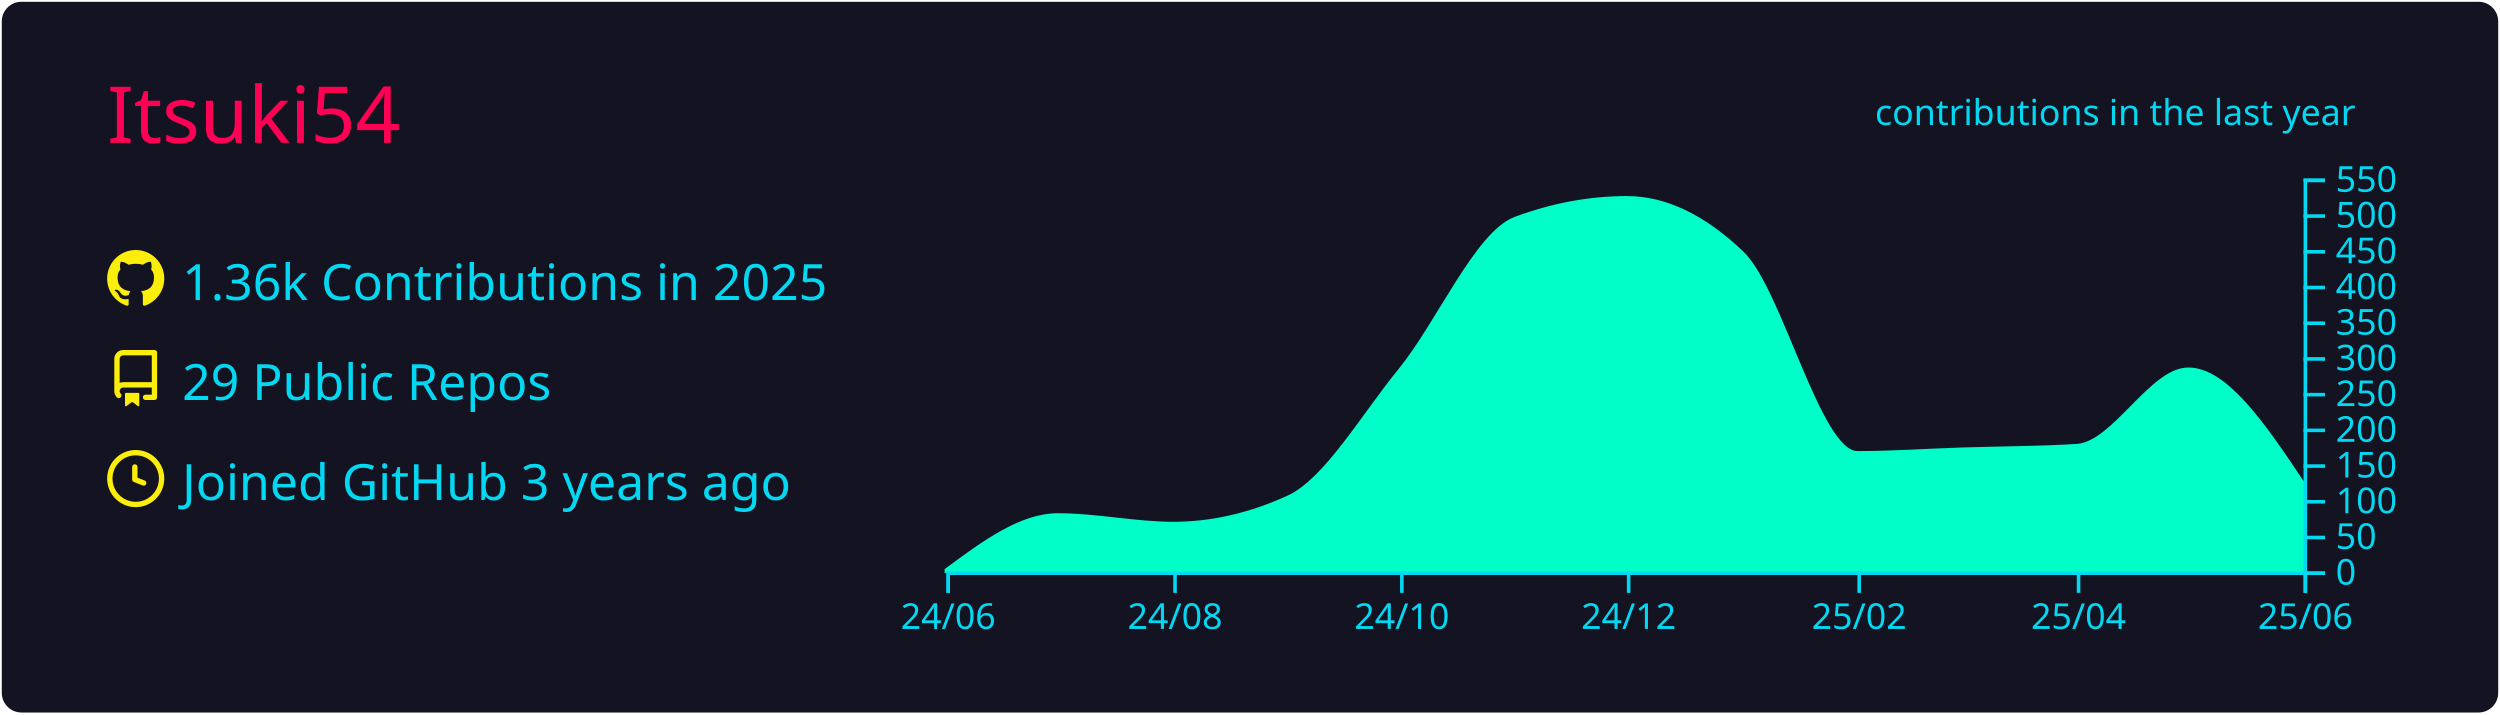
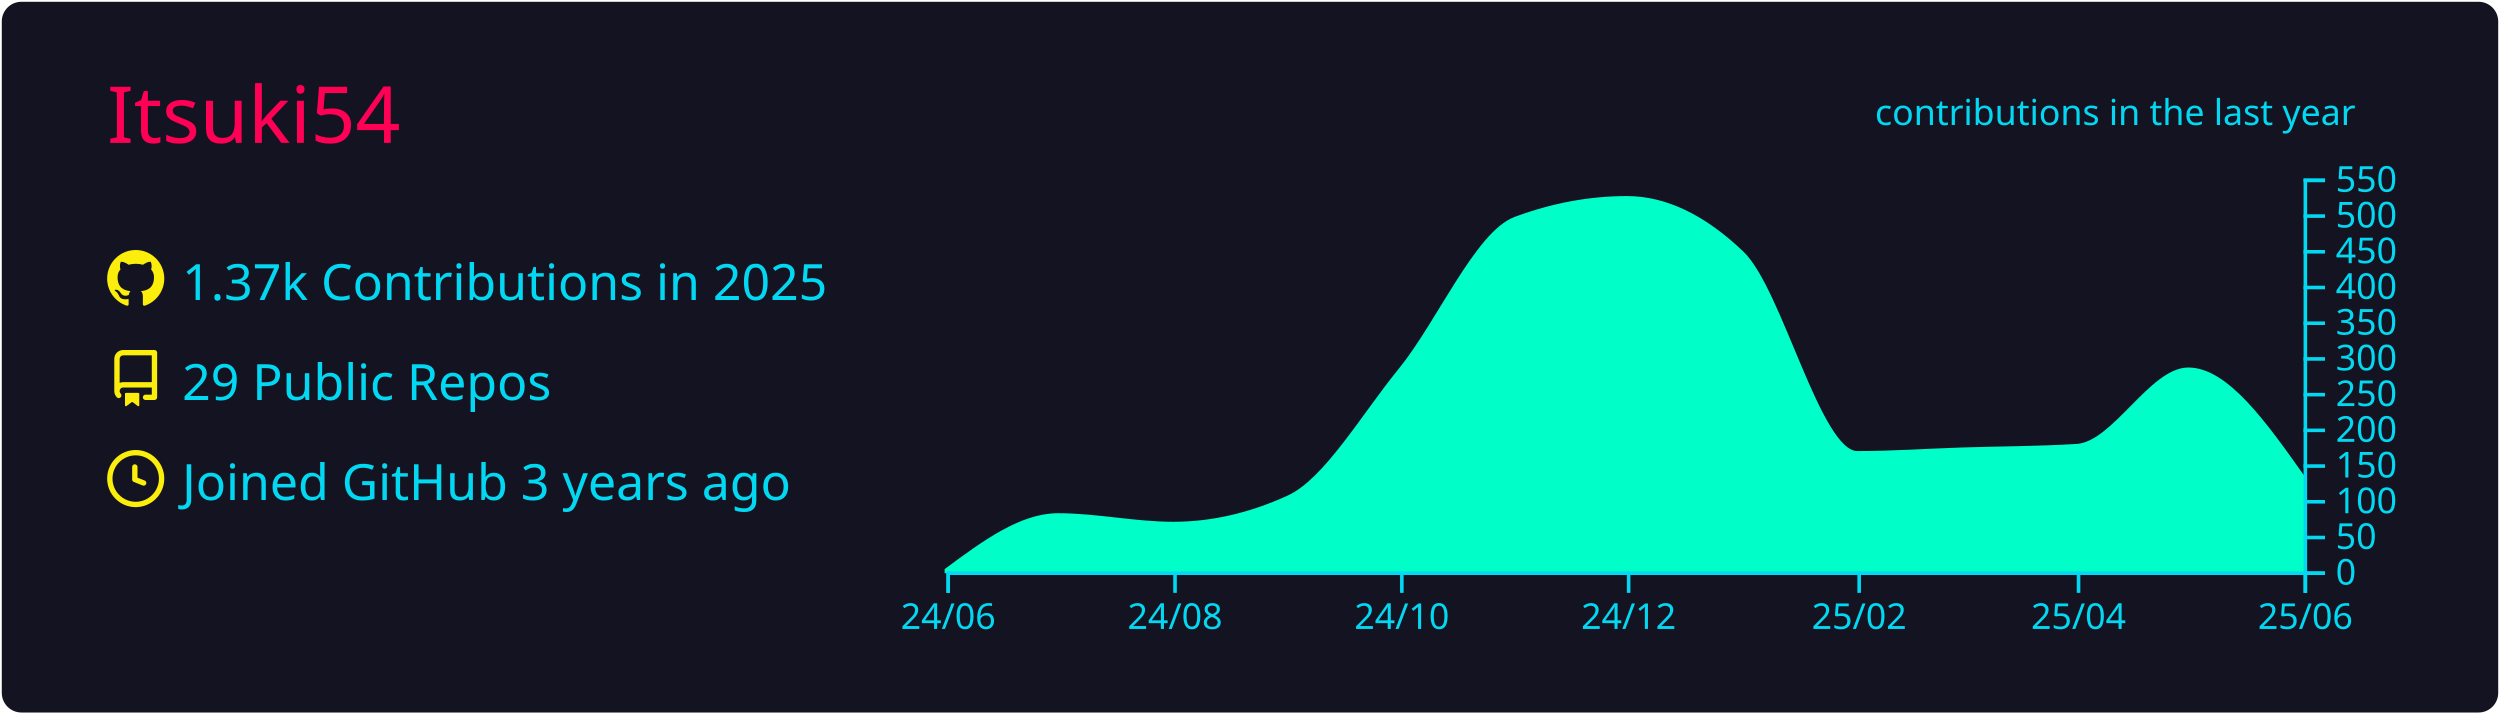
<svg xmlns="http://www.w3.org/2000/svg" width="700" height="200" viewBox="0 0 700 200">
  <style>* {
          font-family: 'Segoe UI', Ubuntu, "Helvetica Neue", Sans-Serif
        }</style>
  <rect x="1" y="1" rx="5" ry="5" height="99%" width="99.714%" stroke="#141321" stroke-width="1" fill="#141321" stroke-opacity="1" />
  <text x="30" y="40" style="font-size: 22px; fill: #ff0055;">Itsuki54</text>
  <g transform="translate(0,40)">
    <g transform="translate(30,30)">
      <g transform="translate(0,0)" width="14" height="14" fill="#fcee0c">
        <path fill-rule="evenodd" d="M8 0C3.58 0 0 3.58 0 8c0 3.54 2.29 6.53 5.47 7.59.4.07.55-.17.55-.38 0-.19-.01-.82-.01-1.49-2.01.37-2.53-.49-2.69-.94-.09-.23-.48-.94-.82-1.13-.28-.15-.68-.52-.01-.53.63-.01 1.08.58 1.23.82.72 1.21 1.87.87 2.33.66.07-.52.28-.87.51-1.07-1.78-.2-3.64-.89-3.64-3.95 0-.87.31-1.59.82-2.15-.08-.2-.36-1.02.08-2.12 0 0 .67-.21 2.2.82.64-.18 1.32-.27 2-.27.68 0 1.36.09 2 .27 1.53-1.04 2.2-.82 2.2-.82.44 1.1.16 1.92.08 2.12.51.56.82 1.27.82 2.15 0 3.07-1.87 3.75-3.65 3.95.29.25.54.73.54 1.48 0 1.07-.01 1.93-.01 2.2 0 .21.15.46.55.38A8.013 8.013 0 0016 8c0-4.42-3.58-8-8-8z" />
      </g>
      <g transform="translate(0,28)" width="14" height="14" fill="#fcee0c">
        <path fill-rule="evenodd" d="M2 2.5A2.5 2.5 0 014.5 0h8.75a.75.75 0 01.75.75v12.5a.75.75 0 01-.75.75h-2.5a.75.75 0 110-1.5h1.75v-2h-8a1 1 0 00-.714 1.7.75.75 0 01-1.072 1.05A2.495 2.495 0 012 11.5v-9zm10.5-1V9h-8c-.356 0-.694.074-1 .208V2.5a1 1 0 011-1h8zM5 12.25v3.25a.25.25 0 00.4.2l1.45-1.087a.25.25 0 01.3 0L8.6 15.7a.25.25 0 00.4-.2v-3.25a.25.25 0 00-.25-.25h-3.5a.25.25 0 00-.25.25z" />
      </g>
      <g transform="translate(0,56)" width="14" height="14" fill="#fcee0c">
        <path fill-rule="evenodd" d="M1.5 8a6.5 6.5 0 1113 0 6.5 6.5 0 01-13 0zM8 0a8 8 0 100 16A8 8 0 008 0zm.5 4.75a.75.75 0 00-1.5 0v3.5a.75.75 0 00.471.696l2.5 1a.75.75 0 00.557-1.392L8.5 7.742V4.75z" />
      </g>
-       <text x="21" y="14" style="fill: #03d8f3; font-size: 14px;">1.36k Contributions in 2025</text>
+       <text x="21" y="14" style="fill: #03d8f3; font-size: 14px;">1.37k Contributions in 2025</text>
      <text x="21" y="42" style="fill: #03d8f3; font-size: 14px;">29 Public Repos</text>
      <text x="21" y="70" style="fill: #03d8f3; font-size: 14px;">Joined GitHub 3 years ago</text>
    </g>
    <g color="#00ffc8" transform="translate(295,10)">
-       <path transform="translate(-30,0)" stroke="#00ffc8" fill="#00ffc8" opacity="1" d="M0,109.6C10.411,101.9,20.822,94.2,31.233,94.2C41.991,94.2,52.749,96.6,63.507,96.6C74.265,96.6,85.023,94.133,95.781,89.2C106.192,84.426,116.603,66.357,127.014,53.6C137.772,40.418,148.53,15.196,159.288,11.2C169.699,7.333,180.11,5.4,190.521,5.4C201.279,5.4,212.037,10.533,222.795,20.8C233.553,31.067,244.311,76.8,255.068,76.8C264.785,76.8,274.502,76.118,284.219,75.8C294.977,75.448,305.735,75.467,316.493,74.8C326.904,74.155,337.315,53.4,347.726,53.4C358.484,53.4,369.242,69.5,380,85.6L380,110C369.242,110,358.484,110,347.726,110C337.315,110,326.904,110,316.493,110C305.735,110,294.977,110,284.219,110C274.502,110,264.785,110,255.068,110C244.311,110,233.553,110,222.795,110C212.037,110,201.279,110,190.521,110C180.11,110,169.699,110,159.288,110C148.53,110,137.772,110,127.014,110C116.603,110,106.192,110,95.781,110C85.023,110,74.265,110,63.507,110C52.749,110,41.991,110,31.233,110C20.822,110,10.411,110,0,110Z" />
+       <path transform="translate(-30,0)" stroke="#00ffc8" fill="#00ffc8" opacity="1" d="M0,109.6C10.411,101.9,20.822,94.2,31.233,94.2C41.991,94.2,52.749,96.6,63.507,96.6C74.265,96.6,85.023,94.133,95.781,89.2C106.192,84.426,116.603,66.357,127.014,53.6C137.772,40.418,148.53,15.196,159.288,11.2C169.699,7.333,180.11,5.4,190.521,5.4C201.279,5.4,212.037,10.533,222.795,20.8C233.553,31.067,244.311,76.8,255.068,76.8C264.785,76.8,274.502,76.118,284.219,75.8C294.977,75.448,305.735,75.467,316.493,74.8C326.904,74.155,337.315,53.4,347.726,53.4C358.484,53.4,369.242,68.6,380,83.8L380,110C369.242,110,358.484,110,347.726,110C337.315,110,326.904,110,316.493,110C305.735,110,294.977,110,284.219,110C274.502,110,264.785,110,255.068,110C244.311,110,233.553,110,222.795,110C212.037,110,201.279,110,190.521,110C180.11,110,169.699,110,159.288,110C148.53,110,137.772,110,127.014,110C116.603,110,106.192,110,95.781,110C85.023,110,74.265,110,63.507,110C52.749,110,41.991,110,31.233,110C20.822,110,10.411,110,0,110Z" />
      <g color="#03d8f3" transform="translate(-30,110)" fill="none" font-size="10" font-family="sans-serif" text-anchor="middle">
        <path class="domain" stroke="currentColor" d="M0.5,6V0.5H380.5V6" />
        <g class="tick" opacity="1" transform="translate(0.5,0)">
          <line stroke="currentColor" y2="6" />
          <text fill="currentColor" y="9" dy="0.71em">24/06</text>
        </g>
        <g class="tick" opacity="1" transform="translate(64.00685,0)">
          <line stroke="currentColor" y2="6" />
          <text fill="currentColor" y="9" dy="0.71em">24/08</text>
        </g>
        <g class="tick" opacity="1" transform="translate(127.5137,0)">
          <line stroke="currentColor" y2="6" />
          <text fill="currentColor" y="9" dy="0.71em">24/10</text>
        </g>
        <g class="tick" opacity="1" transform="translate(191.0205,0)">
          <line stroke="currentColor" y2="6" />
          <text fill="currentColor" y="9" dy="0.71em">24/12</text>
        </g>
        <g class="tick" opacity="1" transform="translate(255.5685,0)">
          <line stroke="currentColor" y2="6" />
          <text fill="currentColor" y="9" dy="0.71em">25/02</text>
        </g>
        <g class="tick" opacity="1" transform="translate(316.9932,0)">
          <line stroke="currentColor" y2="6" />
          <text fill="currentColor" y="9" dy="0.71em">25/04</text>
        </g>
        <g class="tick" opacity="1" transform="translate(380.5,0)">
          <line stroke="currentColor" y2="6" />
          <text fill="currentColor" y="9" dy="0.71em">25/06</text>
        </g>
      </g>
      <g color="#03d8f3" transform="translate(350,0)" fill="none" font-size="10" font-family="sans-serif" text-anchor="start">
        <path class="domain" stroke="currentColor" d="M6,110.5H0.5V0.5H6" />
        <g class="tick" opacity="1" transform="translate(0,110.5)">
          <line stroke="currentColor" x2="6" />
          <text fill="currentColor" x="9" dy="0.32em">0</text>
        </g>
        <g class="tick" opacity="1" transform="translate(0,100.5)">
          <line stroke="currentColor" x2="6" />
          <text fill="currentColor" x="9" dy="0.32em">50</text>
        </g>
        <g class="tick" opacity="1" transform="translate(0,90.5)">
          <line stroke="currentColor" x2="6" />
          <text fill="currentColor" x="9" dy="0.32em">100</text>
        </g>
        <g class="tick" opacity="1" transform="translate(0,80.5)">
          <line stroke="currentColor" x2="6" />
          <text fill="currentColor" x="9" dy="0.32em">150</text>
        </g>
        <g class="tick" opacity="1" transform="translate(0,70.5)">
          <line stroke="currentColor" x2="6" />
          <text fill="currentColor" x="9" dy="0.32em">200</text>
        </g>
        <g class="tick" opacity="1" transform="translate(0,60.5)">
          <line stroke="currentColor" x2="6" />
          <text fill="currentColor" x="9" dy="0.32em">250</text>
        </g>
        <g class="tick" opacity="1" transform="translate(0,50.5)">
          <line stroke="currentColor" x2="6" />
          <text fill="currentColor" x="9" dy="0.32em">300</text>
        </g>
        <g class="tick" opacity="1" transform="translate(0,40.5)">
          <line stroke="currentColor" x2="6" />
          <text fill="currentColor" x="9" dy="0.32em">350</text>
        </g>
        <g class="tick" opacity="1" transform="translate(0,30.5)">
          <line stroke="currentColor" x2="6" />
          <text fill="currentColor" x="9" dy="0.32em">400</text>
        </g>
        <g class="tick" opacity="1" transform="translate(0,20.5)">
          <line stroke="currentColor" x2="6" />
          <text fill="currentColor" x="9" dy="0.32em">450</text>
        </g>
        <g class="tick" opacity="1" transform="translate(0,10.5)">
          <line stroke="currentColor" x2="6" />
          <text fill="currentColor" x="9" dy="0.32em">500</text>
        </g>
        <g class="tick" opacity="1" transform="translate(0,0.5)">
          <line stroke="currentColor" x2="6" />
          <text fill="currentColor" x="9" dy="0.32em">550</text>
        </g>
      </g>
      <g>
        <text y="-15" x="230" style="fill: #03d8f3; font-size: 10px;">contributions in the last year</text>
      </g>
    </g>
  </g>
</svg>
